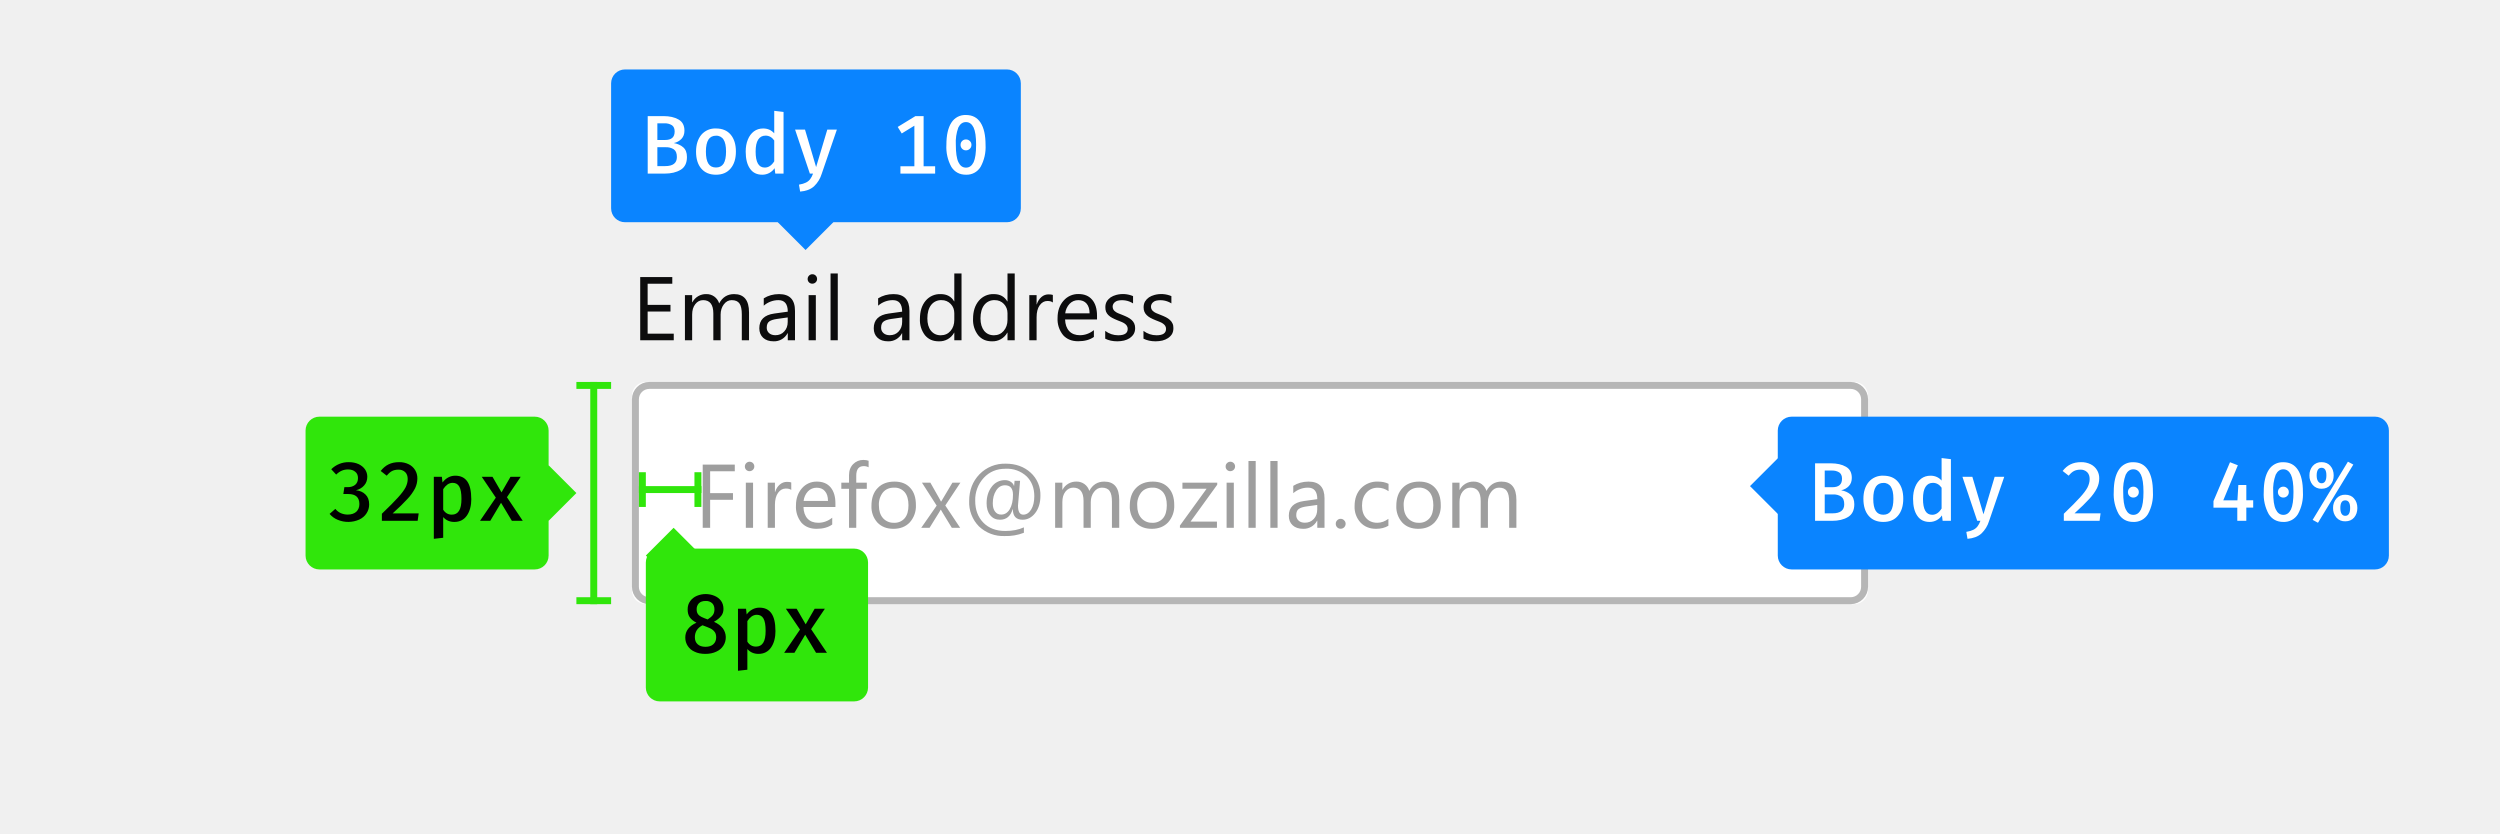
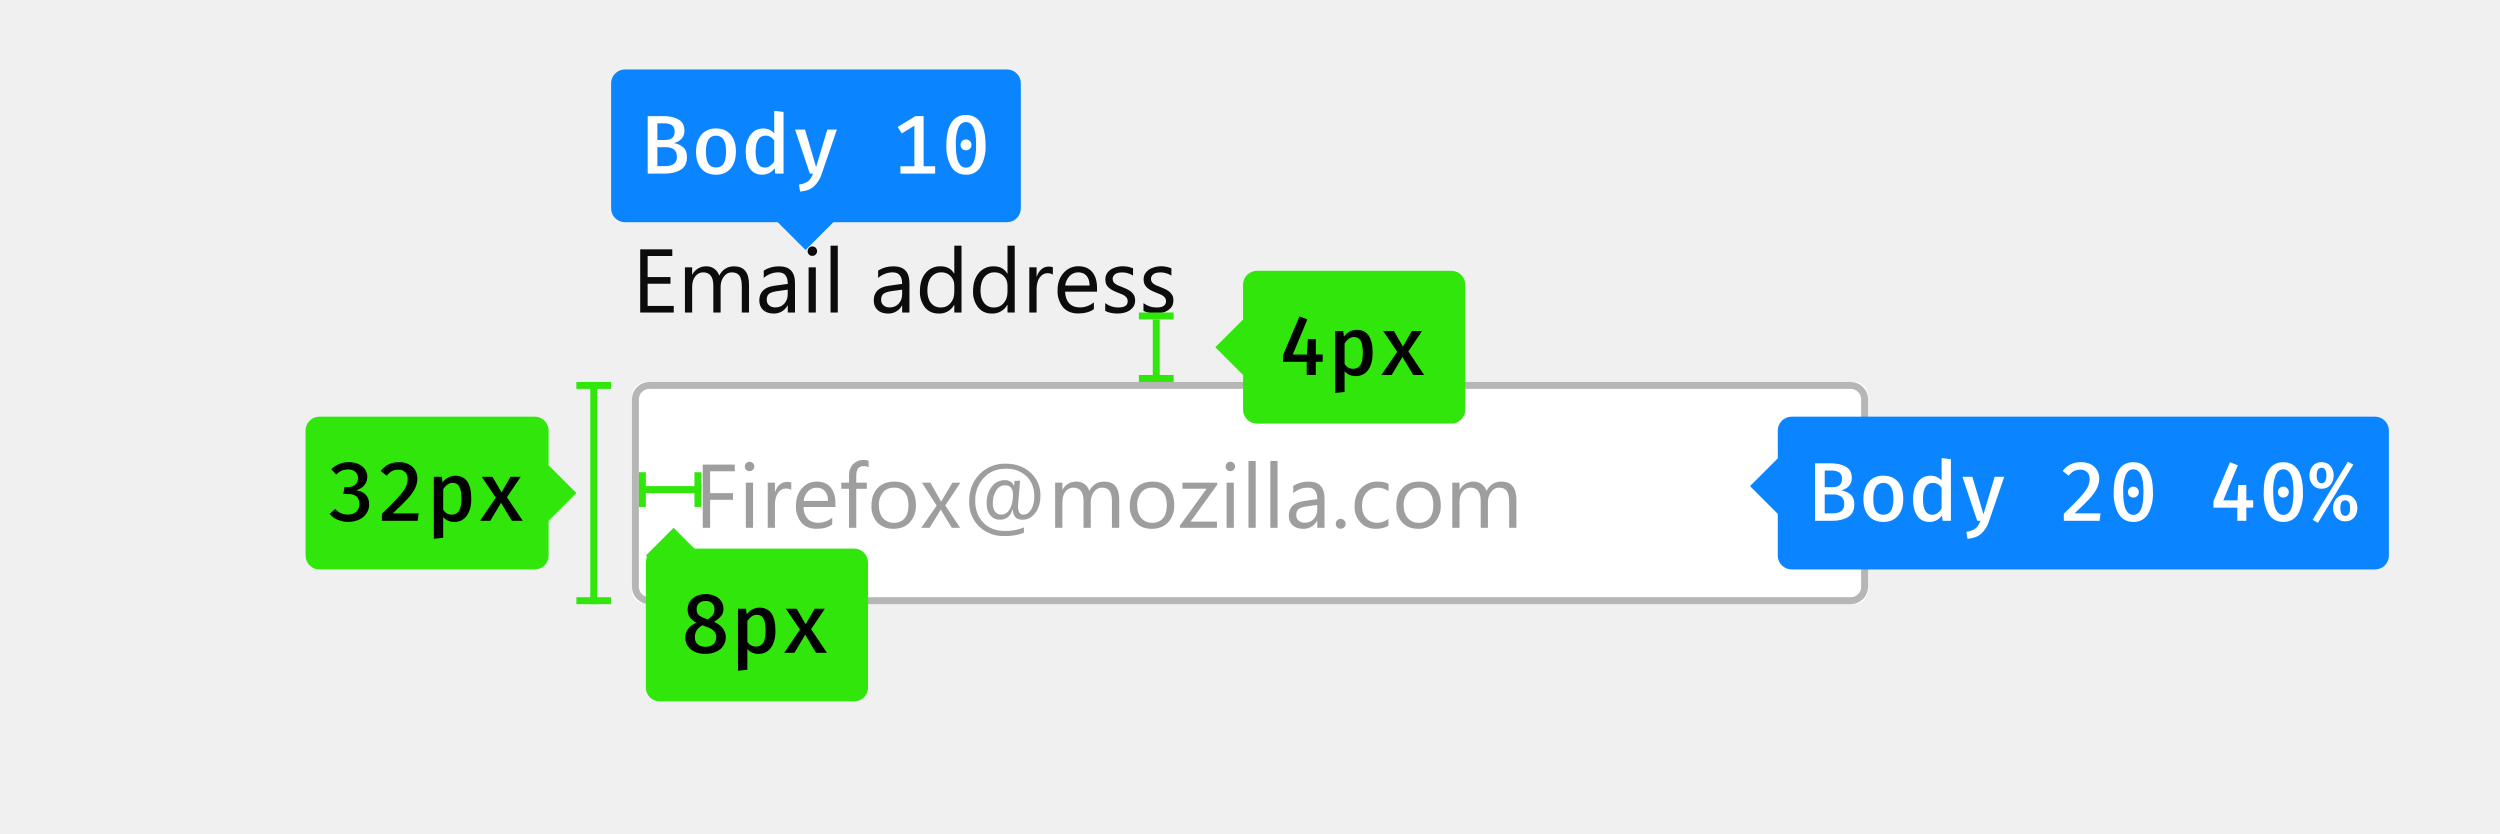
<svg xmlns="http://www.w3.org/2000/svg" xmlns:xlink="http://www.w3.org/1999/xlink" viewBox="0 0 360 120">
  <defs>
-     <rect id="a" width="178" height="32" y="16" rx="2" />
+     <rect id="a" width="178" height="32" y="20" rx="2" />
  </defs>
  <g fill="none" fill-rule="evenodd">
-     <g transform="translate(91 39)">
+     <g transform="translate(91 35)">
      <use fill="#FFFFFF" xlink:href="#a" />
-       <rect width="177" height="31" x=".5" y="16.5" stroke="#0C0C0D" stroke-opacity=".3" rx="2" />
-       <path fill="#0C0C0D" d="M14.81 28.86h-3.55v3.15h3.29v.96h-3.29V37h-1.07v-9.1h4.62v.96zm2.12-.01a.66.66 0 0 1-.67-.67c0-.2.07-.36.2-.49s.29-.2.47-.2a.67.67 0 0 1 .69.69c0 .18-.07.34-.2.47-.13.13-.3.2-.49.2zm.51 8.15H16.4v-6.5h1.04V37zm5.5-5.45c-.18-.14-.44-.2-.79-.2-.44 0-.81.2-1.11.62-.3.42-.45 1-.45 1.72V37h-1.04v-6.5h1.04v1.34h.03c.14-.46.37-.81.68-1.07.3-.26.64-.38 1.02-.38.27 0 .48.03.62.08v1.08zm6.35 2.46H24.7c.02.72.22 1.28.59 1.68.37.39.88.59 1.53.59.74 0 1.4-.24 2.02-.73v.98c-.57.41-1.32.62-2.26.62-.92 0-1.64-.3-2.17-.88a3.62 3.62 0 0 1-.79-2.5c0-1 .3-1.83.87-2.47a2.76 2.76 0 0 1 2.13-.95c.85 0 1.51.27 1.98.82.46.55.7 1.32.7 2.3V34zm-1.06-.88c0-.6-.15-1.07-.44-1.4-.28-.34-.68-.5-1.19-.5-.49 0-.9.17-1.25.52a2.4 2.4 0 0 0-.63 1.38h3.5zm5.85-4.84c-.2-.11-.43-.17-.7-.17-.72 0-1.08.46-1.08 1.38v1h1.52v.89H32.3V37h-1.04v-5.61h-1.11v-.89h1.11v-1.05c0-.69.2-1.22.6-1.62a2 2 0 0 1 1.46-.6c.32 0 .57.05.76.12v.94zm3.57 8.86c-.96 0-1.72-.3-2.3-.9a3.37 3.37 0 0 1-.86-2.42c0-1.1.3-1.95.9-2.56.6-.62 1.4-.92 2.42-.92.96 0 1.72.3 2.26.9.55.59.82 1.42.82 2.47a3.5 3.5 0 0 1-.88 2.5c-.58.62-1.37.93-2.36.93zm.08-5.93c-.67 0-1.2.23-1.59.69a2.8 2.8 0 0 0-.58 1.88c0 .77.2 1.38.59 1.82a2 2 0 0 0 1.58.67 1.9 1.9 0 0 0 1.55-.66c.36-.43.54-1.05.54-1.86s-.18-1.44-.54-1.88a1.9 1.9 0 0 0-1.55-.66zm9.57-.72l-2.18 3.29L47.26 37h-1.2l-1.28-2.1-.29-.5h-.03l-.3.5-1.3 2.1h-1.2l2.22-3.19-2.12-3.31h1.21l1.26 2.22.27.5h.03l1.62-2.72h1.15zm7.56 3.83h-.04c-.3 1.01-.91 1.51-1.82 1.51-.58 0-1.04-.2-1.4-.64-.35-.42-.53-1-.53-1.72 0-.96.25-1.75.74-2.39a2.32 2.32 0 0 1 1.92-.95c.3 0 .58.08.82.24.24.16.39.35.46.59h.02l.07-.73h.79l-.3 3.56c0 .88.25 1.31.76 1.31.45 0 .83-.24 1.14-.74.3-.5.45-1.13.45-1.92 0-1.17-.37-2.12-1.1-2.85a4.13 4.13 0 0 0-3.06-1.1c-1.26 0-2.3.43-3.12 1.31a4.65 4.65 0 0 0-1.23 3.3c0 1.3.39 2.35 1.17 3.15.78.8 1.83 1.2 3.16 1.2 1.04 0 1.94-.18 2.68-.52v.78a7 7 0 0 1-2.75.47 5.07 5.07 0 0 1-3.72-1.39 4.9 4.9 0 0 1-1.41-3.65c0-1.55.5-2.83 1.48-3.85a5.04 5.04 0 0 1 3.79-1.53c1.44 0 2.63.43 3.57 1.28a4.3 4.3 0 0 1 1.42 3.35c0 1-.25 1.83-.75 2.48-.5.64-1.1.96-1.82.96-.92 0-1.39-.5-1.4-1.5zm-1.14-3.45c-.53 0-.95.25-1.27.75-.33.5-.49 1.12-.49 1.86 0 .5.11.9.33 1.18.22.29.5.43.87.43.53 0 .94-.26 1.25-.78.3-.52.46-1.22.46-2.08 0-.9-.38-1.36-1.15-1.36zM70.17 37h-1.05v-3.73c0-.72-.1-1.24-.33-1.56-.22-.33-.6-.49-1.12-.49-.44 0-.82.2-1.13.61-.31.4-.47.9-.47 1.46V37h-1.04v-3.86c0-1.28-.5-1.92-1.48-1.92-.46 0-.83.2-1.13.58-.3.38-.44.88-.44 1.5V37h-1.04v-6.5h1.04v1.03H62a2.2 2.2 0 0 1 2.02-1.18 1.88 1.88 0 0 1 1.84 1.34c.48-.9 1.2-1.34 2.16-1.34 1.43 0 2.15.88 2.15 2.64V37zm4.68.15c-.96 0-1.73-.3-2.3-.9a3.37 3.37 0 0 1-.86-2.42c0-1.1.3-1.95.9-2.56.6-.62 1.4-.92 2.41-.92.97 0 1.73.3 2.27.9.55.59.82 1.42.82 2.47a3.5 3.5 0 0 1-.88 2.5c-.59.62-1.37.93-2.36.93zm.08-5.93c-.67 0-1.2.23-1.59.69a2.8 2.8 0 0 0-.58 1.88c0 .77.2 1.38.59 1.82a2 2 0 0 0 1.58.67 1.9 1.9 0 0 0 1.55-.66c.36-.43.54-1.05.54-1.86s-.18-1.44-.54-1.88a1.9 1.9 0 0 0-1.55-.66zm9.35-.42l-3.84 5.31h3.8V37h-5.33v-.32l3.84-5.3h-3.48v-.88h5.01v.3zm1.88-1.95a.66.66 0 0 1-.67-.67c0-.2.06-.36.2-.49.13-.13.29-.2.47-.2a.67.67 0 0 1 .69.69c0 .18-.07.34-.2.47-.14.13-.3.2-.49.2zm.51 8.15h-1.04v-6.5h1.04V37zm3.15 0h-1.04v-9.62h1.04V37zm3.15 0h-1.04v-9.62h1.04V37zm6.76 0h-1.04v-1.02h-.03a2.18 2.18 0 0 1-2 1.17c-.65 0-1.15-.17-1.52-.51-.37-.34-.55-.8-.55-1.37 0-1.21.72-1.92 2.15-2.12l1.95-.27c0-1.1-.45-1.66-1.34-1.66a3.2 3.2 0 0 0-2.12.8v-1.06c.64-.4 1.37-.61 2.2-.61 1.53 0 2.3.8 2.3 2.42V37zm-1.04-3.29l-1.57.22c-.48.07-.85.18-1.1.36-.24.17-.36.47-.36.9a1 1 0 0 0 .34.78c.22.2.53.3.9.3.52 0 .94-.17 1.28-.54.34-.36.5-.82.5-1.37v-.65zm3.36 3.43a.67.67 0 0 1-.5-.21.69.69 0 0 1-.2-.5c0-.2.06-.36.2-.5.14-.15.3-.22.5-.22s.37.07.5.21c.15.15.22.31.22.5 0 .2-.07.37-.21.51a.7.7 0 0 1-.51.21zm6.89-.44c-.5.3-1.1.45-1.78.45-.93 0-1.67-.3-2.24-.9a3.28 3.28 0 0 1-.86-2.35c0-1.07.3-1.93.92-2.58a3.22 3.22 0 0 1 2.46-.97c.57 0 1.07.1 1.51.32v1.06c-.48-.34-1-.5-1.55-.5-.66 0-1.2.23-1.63.7-.43.48-.64 1.1-.64 1.88 0 .77.2 1.37.6 1.8.4.45.94.67 1.6.67.57 0 1.1-.2 1.6-.57v1zm4.29.45c-.96 0-1.73-.3-2.3-.9a3.37 3.37 0 0 1-.86-2.42c0-1.1.3-1.95.9-2.56.59-.62 1.4-.92 2.41-.92.97 0 1.73.3 2.27.9.54.59.82 1.42.82 2.47a3.5 3.5 0 0 1-.88 2.5c-.59.62-1.38.93-2.36.93zm.07-5.93c-.66 0-1.2.23-1.58.69a2.8 2.8 0 0 0-.59 1.88c0 .77.2 1.38.6 1.82a2 2 0 0 0 1.57.67 1.9 1.9 0 0 0 1.56-.66c.36-.43.54-1.05.54-1.86s-.18-1.44-.54-1.88a1.9 1.9 0 0 0-1.56-.66zM127.36 37h-1.04v-3.73c0-.72-.11-1.24-.34-1.56-.22-.33-.6-.49-1.12-.49-.44 0-.82.2-1.13.61-.31.4-.47.9-.47 1.46V37h-1.04v-3.86c0-1.28-.49-1.92-1.48-1.92-.45 0-.83.2-1.13.58-.3.38-.44.88-.44 1.5V37h-1.04v-6.5h1.04v1.03h.03a2.2 2.2 0 0 1 2.01-1.18 1.88 1.88 0 0 1 1.84 1.34c.49-.9 1.2-1.34 2.16-1.34 1.43 0 2.15.88 2.15 2.64V37z" opacity=".4" />
+       <rect width="177" height="31" x=".5" y="20.5" stroke="#0C0C0D" stroke-opacity=".3" rx="2" />
+       <path fill="#0C0C0D" d="M14.81 32.86h-3.55v3.15h3.29v.96h-3.29V41h-1.07v-9.1h4.62v.96zm2.12-.01a.66.66 0 0 1-.67-.67c0-.2.07-.36.2-.49s.29-.2.47-.2a.67.67 0 0 1 .69.69c0 .18-.07.34-.2.47-.13.13-.3.2-.49.2zm.51 8.15H16.4v-6.5h1.04V41zm5.5-5.45c-.18-.14-.44-.2-.79-.2-.44 0-.81.2-1.11.62-.3.42-.45 1-.45 1.72V41h-1.04v-6.5h1.04v1.34h.03c.14-.46.37-.81.68-1.07.3-.26.64-.38 1.02-.38.27 0 .48.03.62.08v1.08zm6.35 2.46H24.7c.02.72.22 1.28.59 1.68.37.39.88.59 1.53.59.74 0 1.4-.24 2.02-.73v.98c-.57.41-1.32.62-2.26.62-.92 0-1.64-.3-2.17-.88a3.62 3.62 0 0 1-.79-2.5c0-1 .3-1.83.87-2.47a2.76 2.76 0 0 1 2.13-.95c.85 0 1.51.27 1.98.82.46.55.7 1.32.7 2.3V38zm-1.06-.88c0-.6-.15-1.07-.44-1.4-.28-.34-.68-.5-1.19-.5-.49 0-.9.17-1.25.52a2.4 2.4 0 0 0-.63 1.38h3.5zm5.85-4.84c-.2-.11-.43-.17-.7-.17-.72 0-1.08.46-1.08 1.38v1h1.52v.89H32.3V41h-1.04v-5.61h-1.11v-.89h1.11v-1.05c0-.69.2-1.22.6-1.62a2 2 0 0 1 1.46-.6c.32 0 .57.05.76.12v.94zm3.57 8.86c-.96 0-1.72-.3-2.3-.9a3.37 3.37 0 0 1-.86-2.42c0-1.1.3-1.95.9-2.56.6-.62 1.4-.92 2.42-.92.96 0 1.72.3 2.26.9.55.59.82 1.42.82 2.47a3.5 3.5 0 0 1-.88 2.5c-.58.62-1.37.93-2.36.93zm.08-5.93c-.67 0-1.2.23-1.59.69a2.8 2.8 0 0 0-.58 1.88c0 .77.2 1.38.59 1.82a2 2 0 0 0 1.58.67 1.9 1.9 0 0 0 1.55-.66c.36-.43.54-1.05.54-1.86s-.18-1.44-.54-1.88a1.9 1.9 0 0 0-1.55-.66zm9.57-.72l-2.18 3.29L47.26 41h-1.2l-1.28-2.1-.29-.5h-.03l-.3.5-1.3 2.1h-1.2l2.22-3.19-2.12-3.31h1.21l1.26 2.22.27.5h.03l1.62-2.72h1.15zm7.56 3.83h-.04c-.3 1.01-.91 1.51-1.82 1.51-.58 0-1.04-.2-1.4-.64-.35-.42-.53-1-.53-1.72 0-.96.25-1.75.74-2.39a2.32 2.32 0 0 1 1.92-.95c.3 0 .58.08.82.24.24.16.39.35.46.59h.02l.07-.73h.79l-.3 3.56c0 .88.25 1.31.76 1.31.45 0 .83-.24 1.14-.74.3-.5.45-1.13.45-1.92 0-1.17-.37-2.12-1.1-2.85a4.13 4.13 0 0 0-3.06-1.1c-1.26 0-2.3.43-3.12 1.31a4.65 4.65 0 0 0-1.23 3.3c0 1.3.39 2.35 1.17 3.15.78.8 1.83 1.2 3.16 1.2 1.04 0 1.94-.18 2.68-.52v.78a7 7 0 0 1-2.75.47 5.07 5.07 0 0 1-3.72-1.39 4.9 4.9 0 0 1-1.41-3.65c0-1.55.5-2.83 1.48-3.85a5.04 5.04 0 0 1 3.79-1.53c1.44 0 2.63.43 3.57 1.28a4.3 4.3 0 0 1 1.42 3.35c0 1-.25 1.83-.75 2.48-.5.64-1.1.96-1.82.96-.92 0-1.39-.5-1.4-1.5zm-1.14-3.45c-.53 0-.95.25-1.27.75-.33.5-.49 1.12-.49 1.86 0 .5.11.9.33 1.18.22.29.5.43.87.43.53 0 .94-.26 1.25-.78.3-.52.46-1.22.46-2.08 0-.9-.38-1.36-1.15-1.36zM70.17 41h-1.05v-3.73c0-.72-.1-1.24-.33-1.56-.22-.33-.6-.49-1.12-.49-.44 0-.82.2-1.13.61-.31.4-.47.9-.47 1.46V41h-1.04v-3.86c0-1.28-.5-1.92-1.48-1.92-.46 0-.83.2-1.13.58-.3.38-.44.88-.44 1.5V41h-1.04v-6.5h1.04v1.03H62a2.2 2.2 0 0 1 2.02-1.18 1.88 1.88 0 0 1 1.84 1.34c.48-.9 1.2-1.34 2.16-1.34 1.43 0 2.15.88 2.15 2.64V41zm4.68.15c-.96 0-1.73-.3-2.3-.9a3.37 3.37 0 0 1-.86-2.42c0-1.1.3-1.95.9-2.56.6-.62 1.4-.92 2.41-.92.97 0 1.73.3 2.27.9.55.59.82 1.42.82 2.47a3.5 3.5 0 0 1-.88 2.5c-.59.62-1.37.93-2.36.93zm.08-5.93c-.67 0-1.2.23-1.59.69a2.8 2.8 0 0 0-.58 1.88c0 .77.2 1.38.59 1.82a2 2 0 0 0 1.58.67 1.9 1.9 0 0 0 1.55-.66c.36-.43.54-1.05.54-1.86s-.18-1.44-.54-1.88a1.9 1.9 0 0 0-1.55-.66zm9.35-.42l-3.84 5.31h3.8V41h-5.33v-.32l3.84-5.3h-3.48v-.88h5.01v.3zm1.88-1.95a.66.66 0 0 1-.67-.67c0-.2.06-.36.2-.49.13-.13.29-.2.47-.2a.67.67 0 0 1 .69.69c0 .18-.07.34-.2.47-.14.13-.3.2-.49.2zm.51 8.15h-1.04v-6.5h1.04V41zm3.15 0h-1.04v-9.62h1.04V41zm3.15 0h-1.04v-9.62h1.04V41zm6.76 0h-1.04v-1.02h-.03a2.18 2.18 0 0 1-2 1.17c-.65 0-1.15-.17-1.52-.51-.37-.34-.55-.8-.55-1.37 0-1.21.72-1.92 2.15-2.12l1.95-.27c0-1.1-.45-1.66-1.34-1.66a3.2 3.2 0 0 0-2.12.8v-1.06c.64-.4 1.37-.61 2.2-.61 1.53 0 2.3.8 2.3 2.42V41zm-1.04-3.29l-1.57.22c-.48.07-.85.18-1.1.36-.24.17-.36.47-.36.9a1 1 0 0 0 .34.78c.22.2.53.3.9.3.52 0 .94-.17 1.28-.54.34-.36.5-.82.5-1.37v-.65zm3.36 3.43a.67.67 0 0 1-.5-.21.69.69 0 0 1-.2-.5c0-.2.06-.36.2-.5.14-.15.3-.22.5-.22s.37.07.5.21c.15.15.22.31.22.5 0 .2-.07.37-.21.51a.7.7 0 0 1-.51.21zm6.89-.44c-.5.3-1.1.45-1.78.45-.93 0-1.67-.3-2.24-.9a3.28 3.28 0 0 1-.86-2.35c0-1.07.3-1.93.92-2.58a3.22 3.22 0 0 1 2.46-.97c.57 0 1.07.1 1.51.32v1.06c-.48-.34-1-.5-1.55-.5-.66 0-1.2.23-1.63.7-.43.48-.64 1.1-.64 1.88 0 .77.2 1.37.6 1.8.4.45.94.67 1.6.67.57 0 1.1-.2 1.6-.57v1zm4.29.45c-.96 0-1.73-.3-2.3-.9a3.37 3.37 0 0 1-.86-2.42c0-1.1.3-1.95.9-2.56.59-.62 1.4-.92 2.41-.92.97 0 1.73.3 2.27.9.54.59.82 1.42.82 2.47a3.5 3.5 0 0 1-.88 2.5c-.59.62-1.38.93-2.36.93zm.07-5.93c-.66 0-1.2.23-1.58.69a2.8 2.8 0 0 0-.59 1.88c0 .77.2 1.38.6 1.82a2 2 0 0 0 1.57.67 1.9 1.9 0 0 0 1.56-.66c.36-.43.54-1.05.54-1.86s-.18-1.44-.54-1.88a1.9 1.9 0 0 0-1.56-.66zM127.36 41h-1.04v-3.73c0-.72-.11-1.24-.34-1.56-.22-.33-.6-.49-1.12-.49-.44 0-.82.2-1.13.61-.31.4-.47.9-.47 1.46V41h-1.04v-3.86c0-1.28-.49-1.92-1.48-1.92-.45 0-.83.2-1.13.58-.3.38-.44.88-.44 1.5V41h-1.04v-6.5h1.04v1.03h.03a2.2 2.2 0 0 1 2.01-1.18 1.88 1.88 0 0 1 1.84 1.34c.49-.9 1.2-1.34 2.16-1.34 1.43 0 2.15.88 2.15 2.64V41z" opacity=".4" />
      <path fill="#0C0C0D" d="M6.02 10H1.19V.9h4.62v.96H2.26V4.9h3.29v.96H2.26v3.19h3.76V10zm10.84 0h-1.04V6.27c0-.72-.11-1.24-.33-1.56-.23-.33-.6-.49-1.13-.49-.44 0-.82.2-1.13.61-.3.4-.46.9-.46 1.46V10h-1.05V6.14c0-1.28-.49-1.92-1.47-1.92-.46 0-.84.2-1.13.58-.3.38-.45.88-.45 1.5V10H7.63V3.5h1.04v1.03h.03a2.2 2.2 0 0 1 2.01-1.18 1.88 1.88 0 0 1 1.85 1.34c.48-.9 1.2-1.34 2.15-1.34 1.43 0 2.15.88 2.15 2.64V10zm6.62 0h-1.04V8.98h-.03a2.18 2.18 0 0 1-2 1.17c-.64 0-1.15-.17-1.52-.51-.36-.34-.55-.8-.55-1.37 0-1.21.72-1.92 2.15-2.12l1.95-.27c0-1.1-.45-1.66-1.34-1.66a3.2 3.2 0 0 0-2.12.8V3.96c.64-.4 1.37-.61 2.2-.61 1.54 0 2.3.8 2.3 2.42V10zm-1.04-3.29l-1.57.22c-.48.07-.85.18-1.1.36-.24.17-.36.47-.36.9a1 1 0 0 0 .34.78c.23.2.53.3.9.3.52 0 .95-.17 1.28-.54.34-.36.5-.82.5-1.37V6.7zm3.53-4.86a.66.66 0 0 1-.67-.67c0-.2.07-.36.2-.49s.29-.2.47-.2a.67.67 0 0 1 .69.69c0 .18-.07.34-.2.47-.13.13-.3.2-.49.2zm.51 8.15h-1.04V3.5h1.04V10zm3.15 0H28.6V.38h1.04V10zm10.32 0h-1.04V8.98h-.02a2.18 2.18 0 0 1-2 1.17c-.65 0-1.16-.17-1.52-.51-.37-.34-.55-.8-.55-1.37 0-1.21.71-1.92 2.14-2.12l1.95-.27c0-1.1-.45-1.66-1.34-1.66a3.2 3.2 0 0 0-2.12.8V3.96c.64-.4 1.38-.61 2.21-.61 1.53 0 2.3.8 2.3 2.42V10zm-1.04-3.29l-1.57.22c-.48.07-.84.18-1.09.36-.24.17-.37.47-.37.9a1 1 0 0 0 .34.78c.23.2.53.3.9.3.52 0 .95-.17 1.29-.54.33-.36.5-.82.5-1.37V6.7zM47.46 10h-1.04V8.9h-.02a2.4 2.4 0 0 1-2.24 1.25c-.82 0-1.47-.29-1.96-.87a3.58 3.58 0 0 1-.73-2.38c0-1.07.27-1.93.81-2.58a2.68 2.68 0 0 1 2.17-.97c.89 0 1.54.35 1.95 1.05h.02V.38h1.04V10zm-1.04-2.94V6.1c0-.52-.17-.97-.52-1.33a1.75 1.75 0 0 0-1.32-.55 1.8 1.8 0 0 0-1.5.7c-.36.47-.54 1.11-.54 1.93 0 .75.17 1.34.52 1.78.35.43.82.65 1.4.65.59 0 1.06-.21 1.42-.63.36-.42.54-.95.54-1.59zm8.7 2.94h-1.04V8.9h-.03a2.4 2.4 0 0 1-2.23 1.25c-.82 0-1.47-.29-1.96-.87a3.58 3.58 0 0 1-.74-2.38c0-1.07.28-1.93.82-2.58a2.68 2.68 0 0 1 2.16-.97c.9 0 1.54.35 1.95 1.05h.03V.38h1.04V10zm-1.04-2.94V6.1c0-.52-.18-.97-.52-1.33a1.75 1.75 0 0 0-1.33-.55 1.8 1.8 0 0 0-1.5.7c-.36.47-.54 1.11-.54 1.93 0 .75.18 1.34.52 1.78.35.43.82.65 1.41.65.58 0 1.05-.21 1.41-.63.36-.42.55-.95.55-1.59zm6.53-2.5c-.18-.15-.44-.22-.78-.22-.45 0-.82.21-1.12.63-.3.42-.44 1-.44 1.72V10h-1.05V3.5h1.05v1.34h.02c.15-.46.38-.81.68-1.07.3-.26.65-.38 1.02-.38.27 0 .48.03.62.08v1.08zM66.97 7h-4.6c.03.72.22 1.28.6 1.68.36.39.88.59 1.53.59.73 0 1.4-.24 2.02-.73v.98c-.57.41-1.33.62-2.27.62-.92 0-1.64-.3-2.16-.88a3.62 3.62 0 0 1-.8-2.5c0-1 .3-1.83.87-2.47a2.76 2.76 0 0 1 2.14-.95c.85 0 1.5.27 1.97.82.47.55.7 1.32.7 2.3V7zm-1.07-.88c0-.6-.15-1.07-.43-1.4-.29-.34-.69-.5-1.2-.5-.48 0-.9.17-1.24.52a2.4 2.4 0 0 0-.64 1.38h3.51zm2.25 3.64V8.65c.57.42 1.19.63 1.87.63.92 0 1.37-.3 1.37-.92a.8.8 0 0 0-.12-.44 1.17 1.17 0 0 0-.31-.32c-.14-.1-.3-.18-.47-.25a30.3 30.3 0 0 0-.58-.23 7.48 7.48 0 0 1-.76-.35 2.3 2.3 0 0 1-.55-.4 1.46 1.46 0 0 1-.33-.49c-.07-.19-.1-.4-.1-.65 0-.3.06-.58.2-.81.14-.24.33-.43.56-.6.23-.15.5-.27.8-.35a3.73 3.73 0 0 1 2.43.17v1.05a2.94 2.94 0 0 0-2.18-.4c-.15.04-.29.1-.4.19a.87.87 0 0 0-.26.29.76.76 0 0 0-.1.37c0 .17.04.3.1.42.06.12.15.22.27.3.12.1.26.18.43.25l.58.23c.29.11.54.23.77.34.23.12.43.25.59.4.16.14.28.31.37.5.09.2.13.42.13.68 0 .32-.07.6-.21.84-.15.24-.34.43-.57.59a2.6 2.6 0 0 1-.82.35c-.31.07-.63.11-.97.11-.67 0-1.25-.13-1.74-.38zm5.51 0V8.65c.57.42 1.2.63 1.88.63.91 0 1.37-.3 1.37-.92a.8.8 0 0 0-.12-.44 1.17 1.17 0 0 0-.32-.32c-.13-.1-.29-.18-.47-.25a30.3 30.3 0 0 0-.58-.23 7.48 7.48 0 0 1-.76-.35 2.3 2.3 0 0 1-.54-.4 1.46 1.46 0 0 1-.33-.49c-.08-.19-.11-.4-.11-.65 0-.3.07-.58.2-.81.15-.24.33-.43.57-.6.23-.15.5-.27.8-.35a3.73 3.73 0 0 1 2.43.17v1.05a2.94 2.94 0 0 0-2.18-.4c-.16.04-.3.1-.4.19a.87.87 0 0 0-.26.29.76.76 0 0 0-.1.37c0 .17.03.3.1.42.06.12.15.22.27.3.11.1.26.18.43.25l.57.23c.3.11.55.23.78.34.23.12.42.25.58.4.16.14.29.31.37.5.1.2.13.42.13.68 0 .32-.07.6-.2.84-.15.24-.34.43-.58.59a2.6 2.6 0 0 1-.81.35c-.31.07-.64.11-.98.11-.66 0-1.24-.13-1.74-.38z" />
    </g>
    <rect width="59" height="22" x="88" y="10" fill="#0A84FF" rx="2" />
    <polygon fill="#0A84FF" points="112 32 116 28 120 32 116 36" />
    <path fill="#FFFFFF" d="M98.01 24.45c-.6.37-1.38.55-2.31.55h-2.43v-8.28h2.27c.88 0 1.6.16 2.17.49.57.32.85.86.85 1.61 0 .48-.14.87-.43 1.18-.3.31-.66.51-1.1.6.54.1 1 .3 1.35.61.36.31.54.78.54 1.4 0 .86-.3 1.47-.9 1.84zm-1.24-6.41a1.87 1.87 0 0 0-1.11-.28h-1v2.4h1.08c.48 0 .83-.1 1.06-.3.23-.2.35-.5.35-.93 0-.41-.13-.7-.38-.89zm.27 3.47a1.99 1.99 0 0 0-1.2-.31h-1.18v2.72h1.13c1.12 0 1.68-.44 1.68-1.3 0-.53-.14-.9-.43-1.1zm8.18-2.12c.5.6.75 1.4.75 2.43 0 1.02-.25 1.84-.76 2.44-.5.6-1.2.9-2.11.9-.91 0-1.62-.3-2.12-.89-.5-.58-.75-1.4-.75-2.44 0-1 .26-1.81.76-2.42a2.6 2.6 0 0 1 2.12-.91c.91 0 1.62.3 2.11.89zm-3.2.71c-.25.38-.37.96-.37 1.73 0 .79.12 1.36.36 1.74.24.37.6.55 1.09.55.49 0 .85-.18 1.1-.56.23-.38.35-.96.35-1.74s-.12-1.35-.36-1.72a1.2 1.2 0 0 0-1.08-.56c-.49 0-.85.19-1.1.56zm10.81-3.98V25h-1.19l-.1-.78a2.12 2.12 0 0 1-1.77.94c-.79 0-1.39-.3-1.79-.9-.4-.58-.6-1.4-.6-2.43 0-.65.1-1.22.31-1.73.2-.5.5-.9.87-1.18.38-.28.82-.42 1.33-.42.65 0 1.18.23 1.6.7v-3.24l1.34.16zm-3.65 3.98c-.25.38-.37.96-.37 1.73 0 1.54.44 2.3 1.32 2.3.53 0 .98-.3 1.36-.9v-3c-.33-.47-.75-.7-1.25-.7-.46 0-.82.19-1.06.57zm9.15 4.92a4.13 4.13 0 0 1-1.11 1.81c-.49.44-1.15.69-2 .76l-.17-1c.42-.07.75-.17 1.01-.3.26-.13.46-.3.61-.5.15-.2.29-.46.41-.79h-.46l-2.13-6.34h1.43l1.6 5.4 1.61-5.4h1.38l-2.18 6.36zm16.33-1.08V25h-5v-1.06h2.01V18.1l-1.82 1.12-.58-.94 2.55-1.56H133v7.22h1.66zm6.54-6.28c.48.74.72 1.8.72 3.19a5.9 5.9 0 0 1-.72 3.19 2.34 2.34 0 0 1-2.1 1.12c-.92 0-1.62-.38-2.1-1.12a5.9 5.9 0 0 1-.72-3.2c0-1.38.24-2.44.72-3.18a2.35 2.35 0 0 1 2.1-1.1c.92 0 1.62.36 2.1 1.1zm-3.2.7a6.13 6.13 0 0 0-.36 2.49c0 1.15.12 1.99.37 2.5.25.53.61.79 1.09.79.48 0 .84-.26 1.1-.78.24-.52.36-1.36.36-2.51 0-1.15-.12-1.98-.37-2.5-.25-.5-.61-.77-1.09-.77-.48 0-.84.26-1.1.78zm1.66 1.95c.16.15.23.33.23.55 0 .22-.07.41-.23.56a.77.77 0 0 1-.56.23.75.75 0 0 1-.56-.23.78.78 0 0 1-.22-.56c0-.22.07-.4.22-.55a.75.75 0 0 1 .56-.23c.22 0 .41.08.56.23z" />
    <rect width="88" height="22" x="256" y="60" fill="#0A84FF" rx="2" />
    <polygon fill="#0A84FF" points="252 70 256 66 260 70 256 74" />
    <path fill="#FFFFFF" d="M266.11 74.45c-.6.37-1.38.55-2.31.55h-2.43v-8.28h2.27c.88 0 1.6.16 2.17.49.57.32.85.86.85 1.61 0 .48-.14.87-.43 1.18-.3.31-.66.51-1.1.6.54.1 1 .3 1.35.61.36.31.54.78.54 1.4 0 .86-.3 1.47-.9 1.84zm-1.24-6.41a1.87 1.87 0 0 0-1.11-.28h-1v2.4h1.08c.48 0 .83-.1 1.06-.3.23-.2.35-.5.35-.93 0-.41-.13-.7-.38-.89zm.27 3.47a1.99 1.99 0 0 0-1.2-.31h-1.18v2.72h1.13c1.12 0 1.68-.44 1.68-1.3 0-.53-.14-.9-.43-1.1zm8.18-2.12c.5.6.75 1.4.75 2.43 0 1.02-.25 1.84-.76 2.44-.5.6-1.2.9-2.11.9-.91 0-1.62-.3-2.12-.89-.5-.58-.75-1.4-.75-2.44 0-1 .26-1.81.76-2.42a2.6 2.6 0 0 1 2.12-.91c.91 0 1.62.3 2.11.89zm-3.2.71c-.25.38-.37.96-.37 1.73 0 .79.12 1.36.36 1.74.24.37.6.55 1.09.55.49 0 .85-.18 1.1-.56.23-.38.35-.96.35-1.74s-.12-1.35-.36-1.72a1.2 1.2 0 0 0-1.08-.56c-.49 0-.85.19-1.1.56zm10.81-3.98V75h-1.19l-.1-.78a2.12 2.12 0 0 1-1.77.94c-.79 0-1.39-.3-1.79-.9-.4-.58-.6-1.4-.6-2.43 0-.65.1-1.22.31-1.73.2-.5.5-.9.87-1.18.38-.28.82-.42 1.33-.42.65 0 1.18.23 1.6.7v-3.24l1.34.16zm-3.65 3.98c-.25.38-.37.96-.37 1.73 0 1.54.44 2.3 1.32 2.3.53 0 .98-.3 1.36-.9v-3c-.33-.47-.75-.7-1.25-.7-.46 0-.82.19-1.06.57zm9.15 4.92a4.13 4.13 0 0 1-1.11 1.81c-.49.44-1.15.69-2 .76l-.17-1c.42-.07.75-.17 1.01-.3.26-.13.46-.3.61-.5.15-.2.29-.46.41-.79h-.46l-2.13-6.34h1.43l1.6 5.4 1.61-5.4h1.38l-2.18 6.36zm14.64-8.16a2.22 2.22 0 0 1 1.22 2.03c0 .49-.11.96-.33 1.42a6.8 6.8 0 0 1-1.1 1.53c-.5.55-1.21 1.25-2.13 2.08h3.75l-.14 1.08h-5.15v-1.02c1.04-1 1.82-1.78 2.33-2.35.51-.56.87-1.04 1.08-1.44.2-.4.31-.8.31-1.21 0-.42-.12-.75-.36-.99a1.33 1.33 0 0 0-.98-.36c-.36 0-.67.07-.92.2s-.5.35-.76.67l-.87-.68c.33-.42.7-.74 1.13-.95.43-.21.93-.32 1.51-.32a3 3 0 0 1 1.41.31zm8.23.8c.48.74.72 1.8.72 3.19a5.9 5.9 0 0 1-.72 3.19 2.34 2.34 0 0 1-2.1 1.12c-.92 0-1.62-.38-2.1-1.12a5.9 5.9 0 0 1-.72-3.2c0-1.38.24-2.44.72-3.18a2.35 2.35 0 0 1 2.1-1.1c.92 0 1.62.36 2.1 1.1zm-3.2.7a6.13 6.13 0 0 0-.36 2.49c0 1.15.12 1.99.37 2.5.25.53.61.79 1.09.79.48 0 .84-.26 1.1-.78.24-.52.36-1.36.36-2.51 0-1.15-.12-1.98-.37-2.5-.25-.5-.61-.77-1.09-.77-.48 0-.84.26-1.1.78zm1.66 1.95c.16.15.23.33.23.55 0 .22-.07.41-.23.56a.77.77 0 0 1-.56.23.75.75 0 0 1-.56-.23.78.78 0 0 1-.22-.56c0-.22.07-.4.22-.55a.75.75 0 0 1 .56-.23c.22 0 .41.08.56.23zm16.7 2.78h-.99V75h-1.3v-1.9h-3.43v-.94l2.38-5.6 1.13.44-2.1 5.05h2.04l.13-2.21h1.15v2.2h.99v1.05zm6.44-5.43c.48.74.72 1.8.72 3.19a5.9 5.9 0 0 1-.72 3.19 2.34 2.34 0 0 1-2.1 1.12c-.92 0-1.62-.38-2.1-1.12a5.9 5.9 0 0 1-.72-3.2c0-1.38.24-2.44.72-3.18a2.35 2.35 0 0 1 2.1-1.1c.92 0 1.62.36 2.1 1.1zm-3.2.7a6.13 6.13 0 0 0-.36 2.49c0 1.15.12 1.99.37 2.5.25.53.61.79 1.09.79.48 0 .84-.26 1.1-.78.24-.52.36-1.36.36-2.51 0-1.15-.12-1.98-.37-2.5-.25-.5-.61-.77-1.09-.77-.48 0-.84.26-1.1.78zm1.66 1.95c.16.15.23.33.23.55 0 .22-.07.41-.23.56a.77.77 0 0 1-.56.23.75.75 0 0 1-.56-.23.78.78 0 0 1-.22-.56c0-.22.07-.4.22-.55a.75.75 0 0 1 .56-.23c.22 0 .41.08.56.23zm9.52-3.41l-5.09 8.38-.77-.42 5.08-8.38.78.42zm-3.3.2c.31.35.47.8.47 1.36 0 .55-.16 1.01-.47 1.37-.31.37-.74.55-1.27.55a1.6 1.6 0 0 1-1.28-.55 2.02 2.02 0 0 1-.47-1.37 2 2 0 0 1 .47-1.36 1.6 1.6 0 0 1 1.28-.55c.53 0 .96.18 1.27.54zm-1.8.54c-.12.19-.18.46-.18.82 0 .35.06.63.19.83.12.2.3.3.52.3.22 0 .4-.1.51-.28.12-.2.18-.47.18-.85 0-.74-.23-1.1-.7-1.1-.22 0-.4.09-.52.28zm5.2 4.14c.32.36.48.82.48 1.37 0 .55-.16 1.01-.47 1.38-.31.36-.74.54-1.27.54a1.6 1.6 0 0 1-1.28-.54 2.02 2.02 0 0 1-.48-1.38 2 2 0 0 1 .48-1.36 1.6 1.6 0 0 1 1.28-.55c.53 0 .96.18 1.27.54zm-1.97 1.37c0 .36.06.64.18.84.13.2.3.29.53.29.46 0 .7-.38.7-1.13 0-.73-.24-1.1-.7-1.1-.48 0-.71.37-.71 1.1z" />
    <rect width="1" height="32" x="85" y="55" fill="#30E60B" />
    <rect width="5" height="1" x="83" y="55" fill="#30E60B" />
    <rect width="5" height="1" x="83" y="86" fill="#30E60B" />
    <g transform="translate(44 60)">
      <rect width="35" height="22" fill="#30E60B" rx="2" />
      <polygon fill="#30E60B" points="31 11 35 7 39 11 35 15" />
      <path fill="#000000" d="M7.64 6.83c.4.2.71.45.93.77.21.32.32.67.32 1.05 0 .5-.15.92-.46 1.26-.3.35-.7.57-1.18.69.56.05 1.02.25 1.37.6.36.34.54.82.54 1.44 0 .47-.13.9-.38 1.28-.24.38-.6.69-1.05.9a3.9 3.9 0 0 1-3.08.04A3 3 0 0 1 3.46 14l.83-.72c.22.28.49.48.8.62.31.13.64.2.98.2.52 0 .93-.14 1.23-.4.3-.28.45-.65.45-1.11 0-.97-.53-1.45-1.6-1.45h-.71l.15-.99h.5c.42 0 .77-.11 1.05-.33.27-.23.41-.55.41-.98 0-.39-.13-.7-.4-.91-.26-.22-.6-.33-1.03-.33-.33 0-.64.06-.91.18s-.54.3-.8.56l-.71-.77a3.52 3.52 0 0 1 2.53-1.02c.54 0 1 .1 1.4.28zm7.23.03A2.22 2.22 0 0 1 16.1 8.9c0 .49-.11.96-.33 1.42a6.8 6.8 0 0 1-1.1 1.53c-.5.55-1.21 1.25-2.13 2.08h3.75L16.14 15h-5.15v-1.02c1.04-1 1.82-1.78 2.33-2.35.51-.56.87-1.04 1.08-1.44.2-.4.31-.8.31-1.21 0-.42-.12-.75-.36-.99a1.33 1.33 0 0 0-.98-.36c-.36 0-.67.07-.92.2s-.5.35-.76.67l-.87-.68c.33-.42.7-.74 1.13-.95.43-.21.93-.32 1.51-.32a3 3 0 0 1 1.41.31zm9 4.96c0 1-.21 1.8-.64 2.42-.42.61-1.03.92-1.81.92-.66 0-1.2-.24-1.6-.7v2.98l-1.35.15V8.66h1.16l.09.82c.24-.32.51-.56.83-.73.32-.17.65-.25 1.01-.25 1.54 0 2.3 1.1 2.3 3.32zm-3.45-2.04c-.23.17-.43.39-.6.66v2.96c.3.48.72.71 1.24.71.46 0 .81-.18 1.04-.55.24-.37.35-.94.35-1.73 0-.8-.1-1.4-.31-1.76-.2-.36-.52-.54-.95-.54-.28 0-.53.08-.77.25zm4.7 5.22l2.28-3.34-2.03-3h1.55l1.3 2.24 1.29-2.24h1.47L29 11.6l2.28 3.4h-1.57l-1.56-2.6L26.6 15h-1.48z" />
    </g>
-     <g fill="#30E60B" transform="rotate(90 16.5 84.5)">
-       <rect width="1" height="9" x="2" />
-       <rect width="5" height="1" />
-       <rect width="5" height="1" y="8" />
+     <g fill="#30E60B" transform="rotate(90 62 107)">
+       <rect width="1" height="9" x="25" y="68" />
+       <rect width="5" height="1" x="23" y="68" />
+       <rect width="5" height="1" x="23" y="76" />
+       <g transform="rotate(90 5 5)">
+         <rect width="1" height="9" x="2" />
+         <rect width="5" height="1" />
+         <rect width="5" height="1" y="9" />
+       </g>
    </g>
    <g transform="translate(93 76)">
      <rect width="32" height="22" y="3" fill="#30E60B" rx="2" />
      <polygon fill="#30E60B" points="0 4 4 0 8 4 4 8" />
      <path fill="#000000" d="M10.84 12.7c-.22.3-.56.57-1.03.84.55.24.98.56 1.27.93a2.2 2.2 0 0 1 .08 2.51c-.23.37-.57.66-1.02.86-.44.21-.96.32-1.56.32-.61 0-1.13-.1-1.57-.32a2.2 2.2 0 0 1-1.33-2.04c0-.94.54-1.65 1.61-2.13-.45-.23-.77-.5-.97-.79-.2-.29-.3-.66-.3-1.12 0-.47.12-.87.37-1.2.24-.34.56-.59.96-.76a3.28 3.28 0 0 1 2.54 0c.39.16.7.4.94.72.23.32.35.71.35 1.17 0 .39-.11.73-.34 1.02zm-3.34-.28c.12.17.28.3.5.41.22.11.52.23.9.37.35-.22.6-.43.76-.65.15-.21.22-.48.22-.79 0-.38-.1-.67-.33-.9a1.3 1.3 0 0 0-.95-.32c-.4 0-.72.1-.95.32a1.2 1.2 0 0 0-.33.91c0 .27.06.48.18.65zm2.4 2.57c-.14-.2-.35-.37-.61-.5-.26-.12-.64-.27-1.13-.45-.73.38-1.1.95-1.1 1.72 0 .43.13.77.4 1.01.25.24.63.37 1.13.37.5 0 .88-.13 1.14-.38.27-.25.4-.58.4-.98 0-.32-.07-.58-.22-.79zm8.77-.17c0 1-.21 1.8-.64 2.42-.42.61-1.03.92-1.81.92-.66 0-1.2-.24-1.6-.7v2.98l-1.35.15v-8.93h1.16l.09.82c.24-.32.51-.56.83-.73.32-.17.65-.25 1.01-.25 1.54 0 2.3 1.1 2.3 3.32zm-3.45-2.04c-.23.17-.43.39-.6.66v2.96c.3.48.72.71 1.24.71.46 0 .81-.18 1.04-.55.24-.37.35-.94.35-1.73 0-.8-.1-1.4-.31-1.76-.2-.36-.52-.54-.95-.54-.28 0-.53.08-.77.25zm4.7 5.22l2.28-3.34-2.03-3h1.55l1.3 2.24 1.29-2.24h1.47L23.8 14.6l2.28 3.4h-1.57l-1.56-2.6L21.4 18h-1.48z" />
    </g>
+     <g transform="translate(175 39)">
+       <rect width="32" height="22" x="4" fill="#30E60B" rx="2" />
+       <polygon fill="#30E60B" points="0 11 4 7 8 11 4 15" />
+       <path fill="#000000" d="M15.46 13.1h-.99V15h-1.3v-1.9H9.75v-.94l2.38-5.6 1.13.44-2.1 5.05h2.04l.13-2.21h1.15v2.2h.99v1.05zm7.2-1.28c0 1-.2 1.8-.63 2.42-.42.61-1.03.92-1.81.92-.66 0-1.2-.24-1.6-.7v2.98l-1.35.15V8.66h1.16l.09.82c.24-.32.51-.56.83-.73.32-.17.65-.25 1.01-.25 1.54 0 2.3 1.1 2.3 3.32zm-3.44-2.04c-.23.17-.43.39-.6.66v2.96c.3.48.72.71 1.24.71.46 0 .81-.18 1.04-.55.24-.37.35-.94.35-1.73 0-.8-.1-1.4-.31-1.76-.2-.36-.52-.54-.95-.54-.28 0-.53.08-.77.25zm4.7 5.22l2.28-3.34-2.03-3h1.55l1.3 2.24 1.29-2.24h1.47L27.8 11.6l2.28 3.4h-1.57l-1.56-2.6L25.4 15h-1.48z" />
+     </g>
  </g>
</svg>
